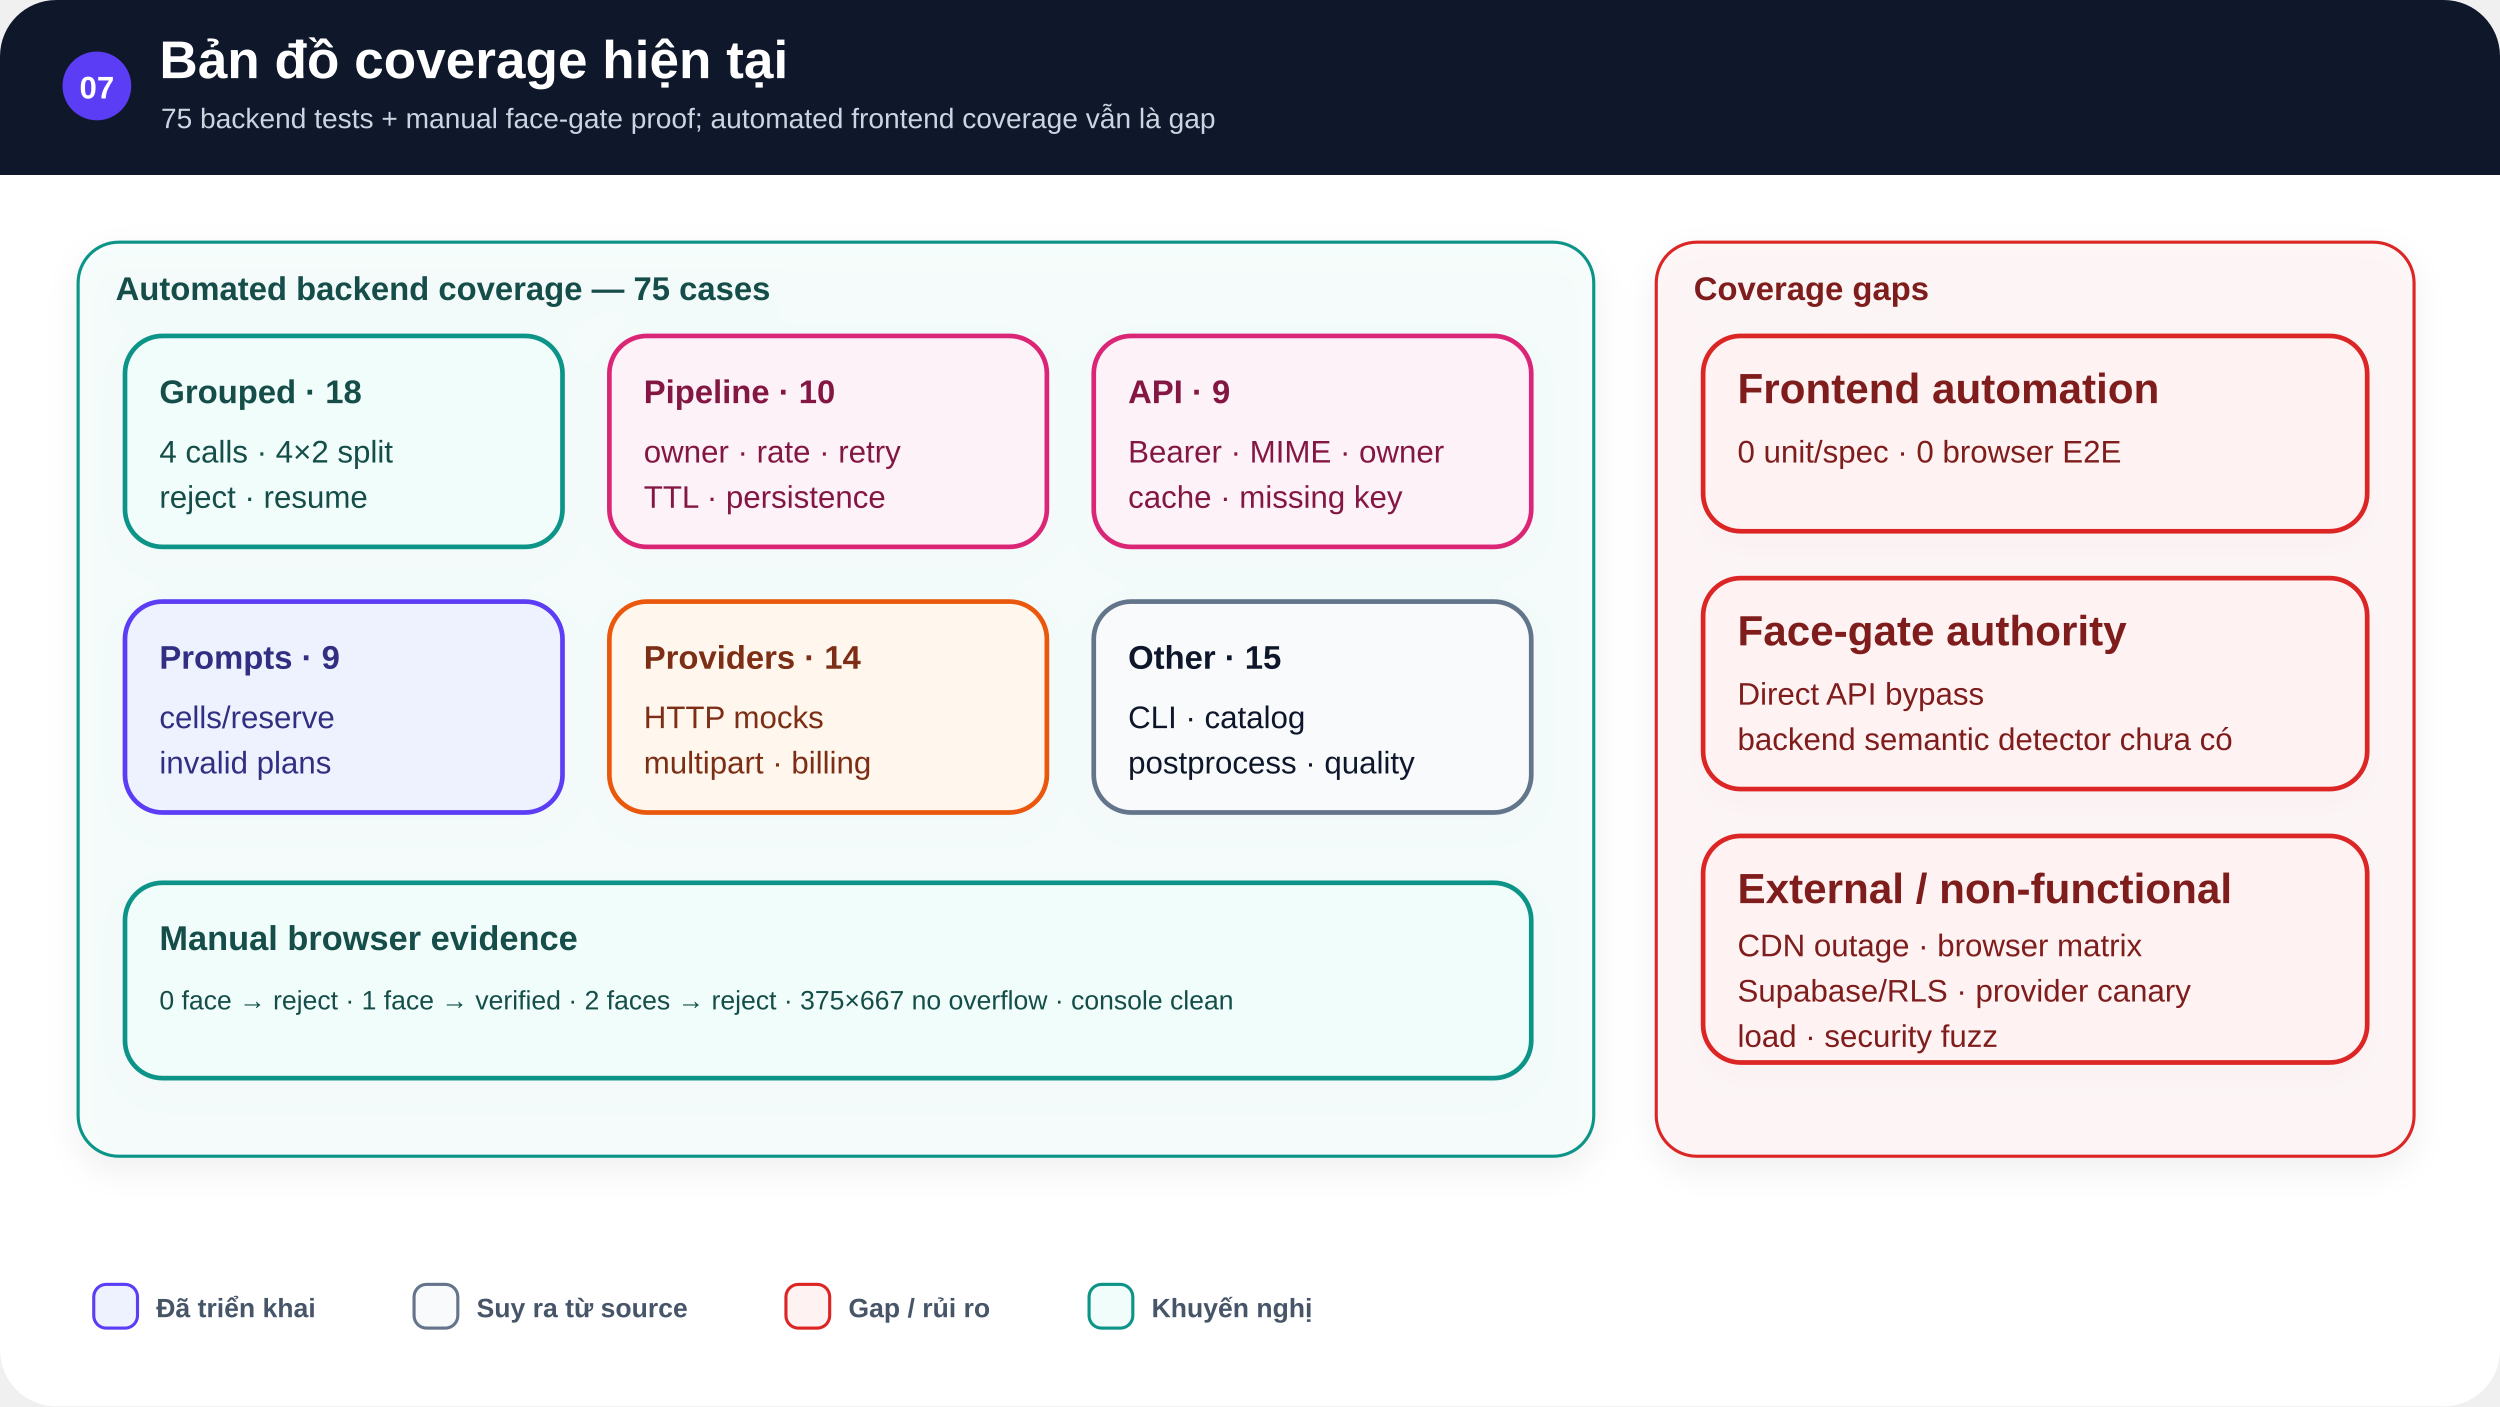
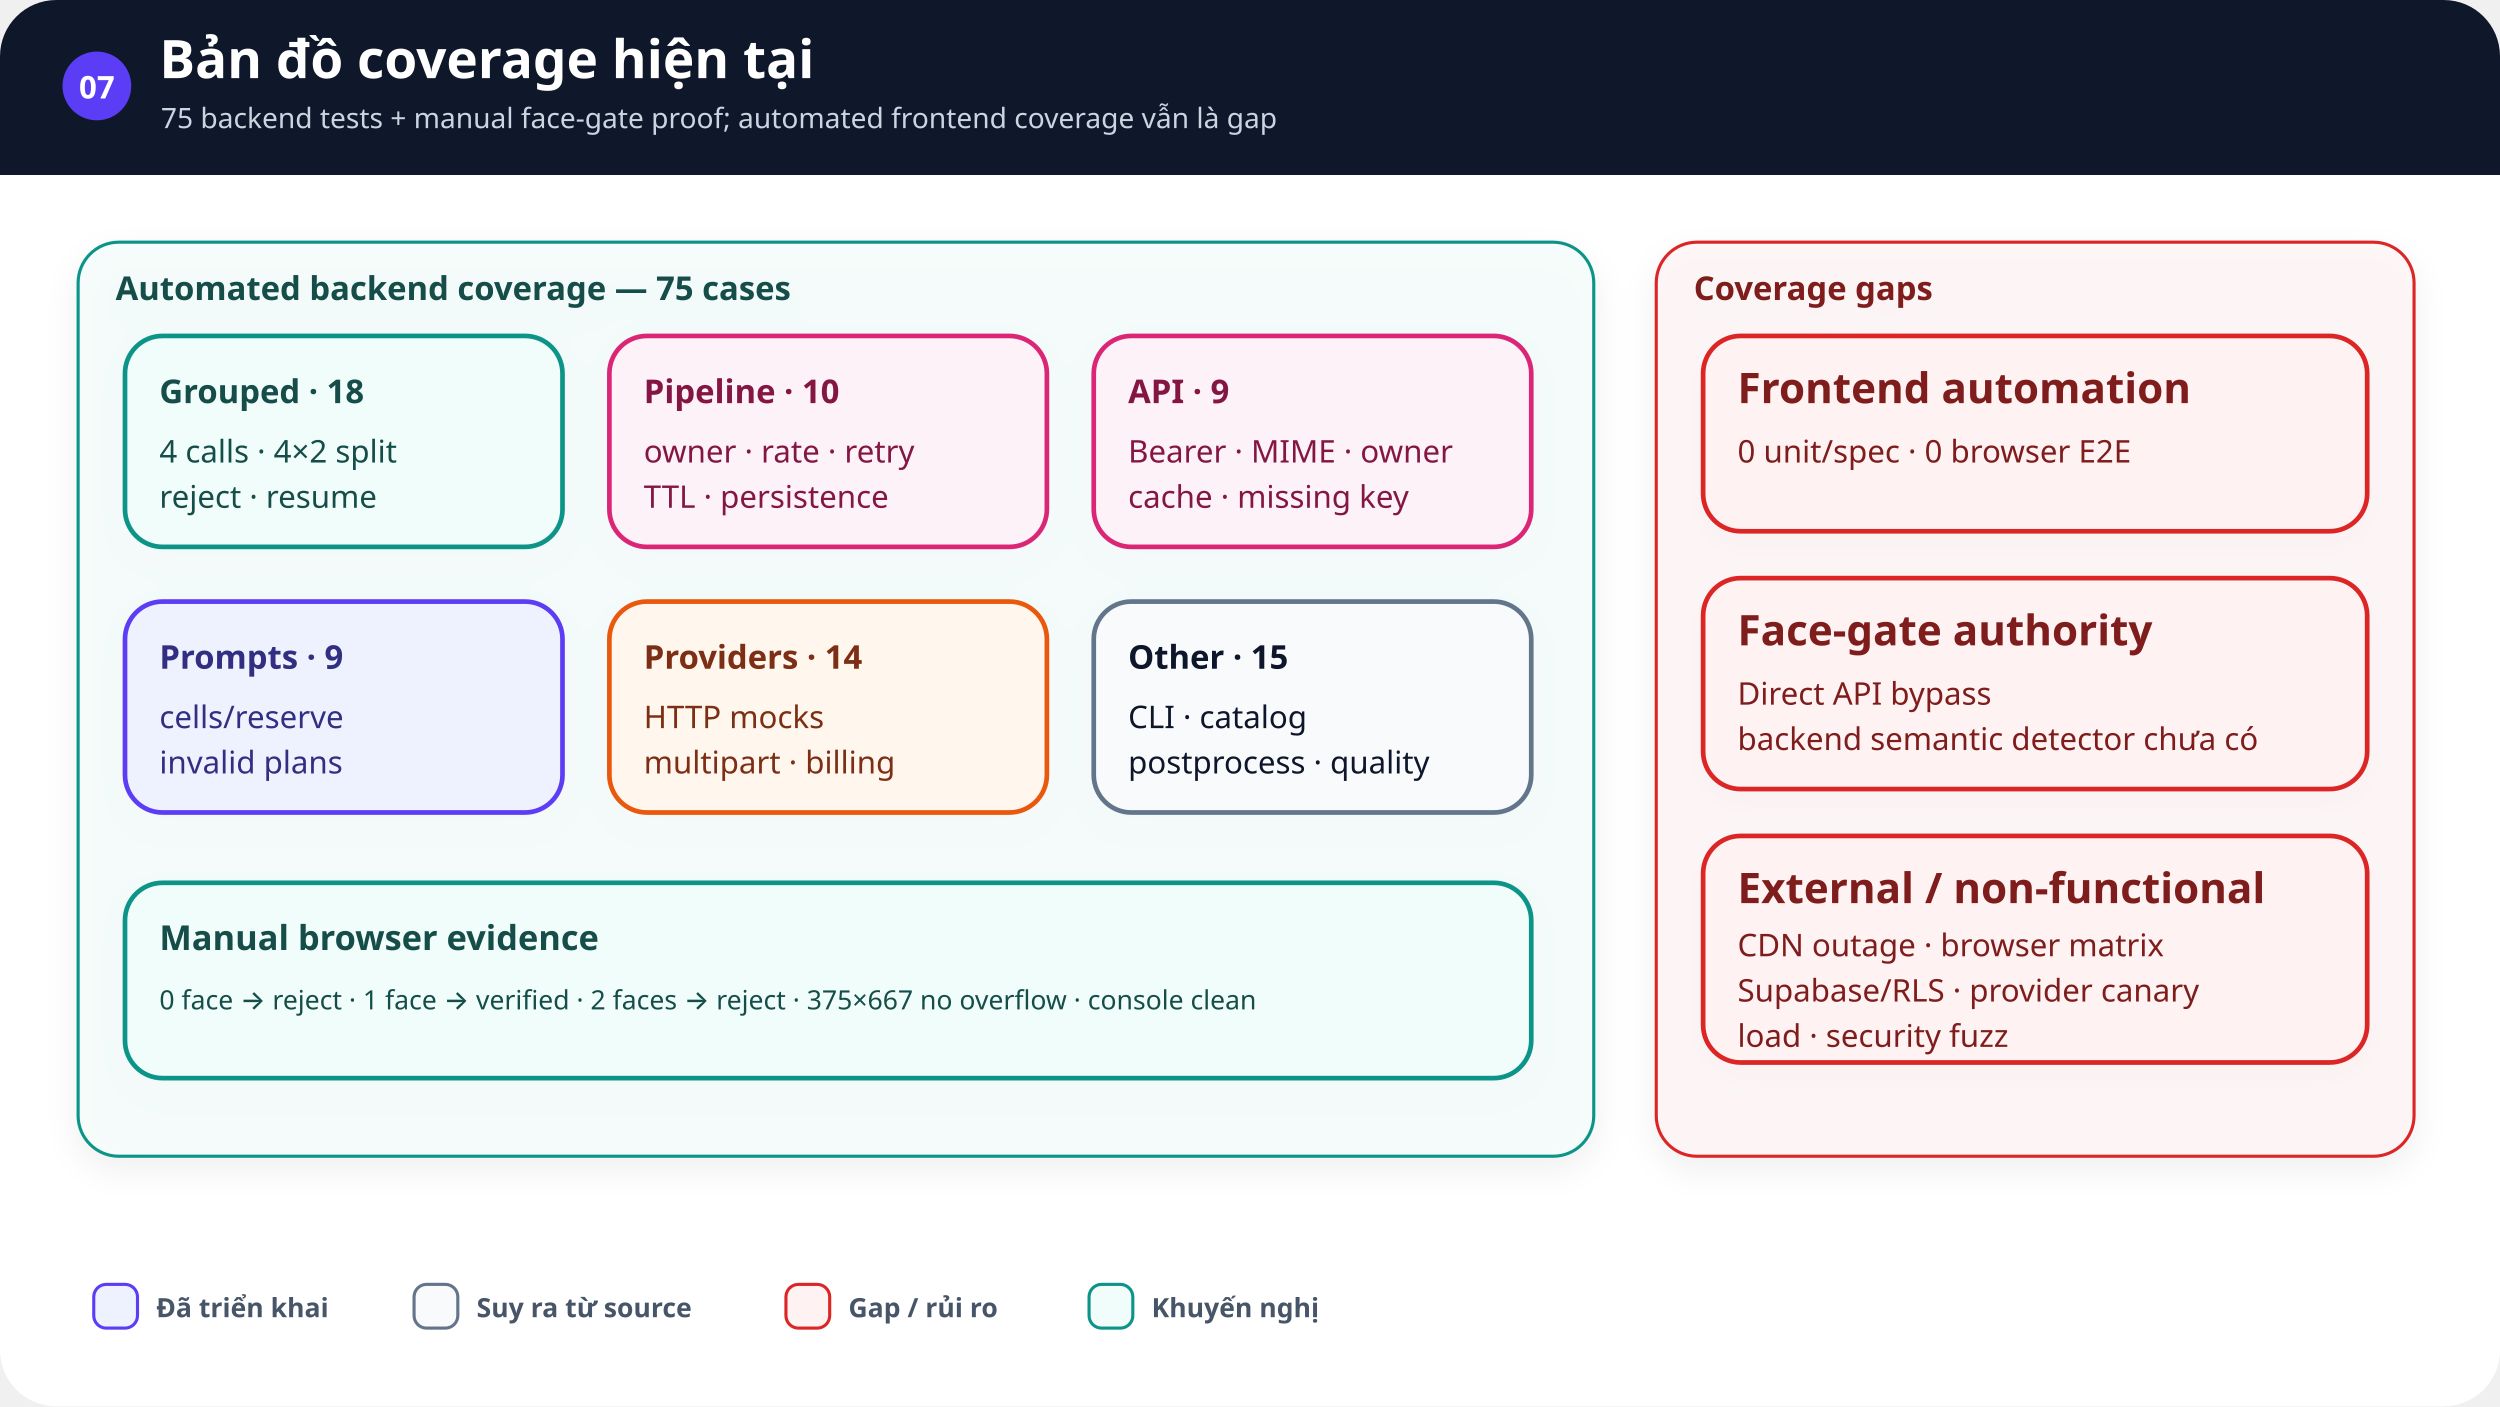
<svg xmlns="http://www.w3.org/2000/svg" width="1600" height="900" viewBox="0 0 1600 900">
  <defs>
    <filter id="shadow-coverage-map" x="-20%" y="-20%" width="140%" height="140%">
      <feDropShadow dx="0" dy="8" stdDeviation="10" flood-color="#0F172A" flood-opacity="0.10" />
    </filter>
    <marker id="arrow-coverage-map-client" viewBox="0 0 10 10" refX="9" refY="5" markerWidth="8" markerHeight="8" orient="auto-start-reverse">
      <path d="M 0 0 L 10 5 L 0 10 z" fill="#0891B2" />
    </marker>
    <marker id="arrow-coverage-map-frontend" viewBox="0 0 10 10" refX="9" refY="5" markerWidth="8" markerHeight="8" orient="auto-start-reverse">
      <path d="M 0 0 L 10 5 L 0 10 z" fill="#5B3DF5" />
    </marker>
    <marker id="arrow-coverage-map-backend" viewBox="0 0 10 10" refX="9" refY="5" markerWidth="8" markerHeight="8" orient="auto-start-reverse">
      <path d="M 0 0 L 10 5 L 0 10 z" fill="#DB2777" />
    </marker>
    <marker id="arrow-coverage-map-data" viewBox="0 0 10 10" refX="9" refY="5" markerWidth="8" markerHeight="8" orient="auto-start-reverse">
      <path d="M 0 0 L 10 5 L 0 10 z" fill="#059669" />
    </marker>
    <marker id="arrow-coverage-map-external" viewBox="0 0 10 10" refX="9" refY="5" markerWidth="8" markerHeight="8" orient="auto-start-reverse">
      <path d="M 0 0 L 10 5 L 0 10 z" fill="#EA580C" />
    </marker>
    <marker id="arrow-coverage-map-quality" viewBox="0 0 10 10" refX="9" refY="5" markerWidth="8" markerHeight="8" orient="auto-start-reverse">
      <path d="M 0 0 L 10 5 L 0 10 z" fill="#0D9488" />
    </marker>
    <marker id="arrow-coverage-map-risk" viewBox="0 0 10 10" refX="9" refY="5" markerWidth="8" markerHeight="8" orient="auto-start-reverse">
      <path d="M 0 0 L 10 5 L 0 10 z" fill="#DC2626" />
    </marker>
    <marker id="arrow-coverage-map-neutral" viewBox="0 0 10 10" refX="9" refY="5" markerWidth="8" markerHeight="8" orient="auto-start-reverse">
      <path d="M 0 0 L 10 5 L 0 10 z" fill="#64748B" />
    </marker>
    <marker id="arrow-coverage-map-ink" viewBox="0 0 10 10" refX="9" refY="5" markerWidth="8" markerHeight="8" orient="auto-start-reverse">
      <path d="M 0 0 L 10 5 L 0 10 z" fill="#0F172A" />
    </marker>
  </defs>
  <rect width="1600" height="900" rx="36" fill="#FFFFFF" />
  <rect x="0" y="0" width="1600" height="112" rx="36" fill="#0F172A" />
  <rect x="0" y="76" width="1600" height="36" fill="#0F172A" />
  <circle cx="62" cy="55" r="22" fill="#5B3DF5" />
-   <text x="62" y="63" text-anchor="middle" fill="#FFFFFF" font-family="Arial, sans-serif" font-size="20" font-weight="800">07</text>
-   <text x="102" y="50" text-anchor="start" fill="#FFFFFF" font-family="Arial, sans-serif" font-size="34" font-weight="800">Bản đồ coverage hiện tại</text>
-   <text x="103" y="82" text-anchor="start" fill="#CBD5E1" font-family="Arial, sans-serif" font-size="18" font-weight="500">75 backend tests + manual face-gate proof; automated frontend coverage vẫn là gap</text>
+   <text x="62" y="63" text-anchor="middle" fill="#FFFFFF" font-family="'Segoe UI', system-ui, -apple-system, 'Noto Sans', sans-serif" font-size="20" font-weight="800">07</text>
+   <text x="102" y="50" text-anchor="start" fill="#FFFFFF" font-family="'Segoe UI', system-ui, -apple-system, 'Noto Sans', sans-serif" font-size="34" font-weight="800">Bản đồ coverage hiện tại</text>
+   <text x="103" y="82" text-anchor="start" fill="#CBD5E1" font-family="'Segoe UI', system-ui, -apple-system, 'Noto Sans', sans-serif" font-size="18" font-weight="500">75 backend tests + manual face-gate proof; automated frontend coverage vẫn là gap</text>
  <g filter="url(#shadow-coverage-map)">
    <g>
      <rect x="50" y="155" width="970" height="585" rx="26" fill="#F0FDFA" fill-opacity="0.55" stroke="#0D9488" stroke-width="2" />
-       <text x="74" y="192" text-anchor="start" fill="#134E4A" font-family="Arial, sans-serif" font-size="21" font-weight="800">Automated backend coverage — 75 cases</text>
+       <text x="74" y="192" text-anchor="start" fill="#134E4A" font-family="'Segoe UI', system-ui, -apple-system, 'Noto Sans', sans-serif" font-size="21" font-weight="800">Automated backend coverage — 75 cases</text>
    </g>
    <g>
      <rect x="80" y="215" width="280" height="135" rx="24" fill="#F0FDFA" stroke="#0D9488" stroke-width="3" />
-       <text x="102" y="258" text-anchor="start" fill="#134E4A" font-family="Arial, sans-serif" font-size="21" font-weight="800">Grouped · 18</text>
-       <text x="102" y="296" text-anchor="start" fill="#134E4A" font-family="Arial, sans-serif" font-size="20" font-weight="500">
+       <text x="102" y="258" text-anchor="start" fill="#134E4A" font-family="'Segoe UI', system-ui, -apple-system, 'Noto Sans', sans-serif" font-size="21" font-weight="800">Grouped · 18</text>
+       <text x="102" y="296" text-anchor="start" fill="#134E4A" font-family="'Segoe UI', system-ui, -apple-system, 'Noto Sans', sans-serif" font-size="20" font-weight="500">
        <tspan x="102" dy="0">4 calls · 4×2 split</tspan>
        <tspan x="102" dy="29">reject · resume</tspan>
      </text>
    </g>
    <g>
      <rect x="390" y="215" width="280" height="135" rx="24" fill="#FDF2F8" stroke="#DB2777" stroke-width="3" />
-       <text x="412" y="258" text-anchor="start" fill="#831843" font-family="Arial, sans-serif" font-size="21" font-weight="800">Pipeline · 10</text>
-       <text x="412" y="296" text-anchor="start" fill="#831843" font-family="Arial, sans-serif" font-size="20" font-weight="500">
+       <text x="412" y="258" text-anchor="start" fill="#831843" font-family="'Segoe UI', system-ui, -apple-system, 'Noto Sans', sans-serif" font-size="21" font-weight="800">Pipeline · 10</text>
+       <text x="412" y="296" text-anchor="start" fill="#831843" font-family="'Segoe UI', system-ui, -apple-system, 'Noto Sans', sans-serif" font-size="20" font-weight="500">
        <tspan x="412" dy="0">owner · rate · retry</tspan>
        <tspan x="412" dy="29">TTL · persistence</tspan>
      </text>
    </g>
    <g>
      <rect x="700" y="215" width="280" height="135" rx="24" fill="#FDF2F8" stroke="#DB2777" stroke-width="3" />
-       <text x="722" y="258" text-anchor="start" fill="#831843" font-family="Arial, sans-serif" font-size="21" font-weight="800">API · 9</text>
-       <text x="722" y="296" text-anchor="start" fill="#831843" font-family="Arial, sans-serif" font-size="20" font-weight="500">
+       <text x="722" y="258" text-anchor="start" fill="#831843" font-family="'Segoe UI', system-ui, -apple-system, 'Noto Sans', sans-serif" font-size="21" font-weight="800">API · 9</text>
+       <text x="722" y="296" text-anchor="start" fill="#831843" font-family="'Segoe UI', system-ui, -apple-system, 'Noto Sans', sans-serif" font-size="20" font-weight="500">
        <tspan x="722" dy="0">Bearer · MIME · owner</tspan>
        <tspan x="722" dy="29">cache · missing key</tspan>
      </text>
    </g>
    <g>
      <rect x="80" y="385" width="280" height="135" rx="24" fill="#EEF2FF" stroke="#5B3DF5" stroke-width="3" />
-       <text x="102" y="428" text-anchor="start" fill="#312E81" font-family="Arial, sans-serif" font-size="21" font-weight="800">Prompts · 9</text>
-       <text x="102" y="466" text-anchor="start" fill="#312E81" font-family="Arial, sans-serif" font-size="20" font-weight="500">
+       <text x="102" y="428" text-anchor="start" fill="#312E81" font-family="'Segoe UI', system-ui, -apple-system, 'Noto Sans', sans-serif" font-size="21" font-weight="800">Prompts · 9</text>
+       <text x="102" y="466" text-anchor="start" fill="#312E81" font-family="'Segoe UI', system-ui, -apple-system, 'Noto Sans', sans-serif" font-size="20" font-weight="500">
        <tspan x="102" dy="0">cells/reserve</tspan>
        <tspan x="102" dy="29">invalid plans</tspan>
      </text>
    </g>
    <g>
      <rect x="390" y="385" width="280" height="135" rx="24" fill="#FFF7ED" stroke="#EA580C" stroke-width="3" />
-       <text x="412" y="428" text-anchor="start" fill="#7C2D12" font-family="Arial, sans-serif" font-size="21" font-weight="800">Providers · 14</text>
-       <text x="412" y="466" text-anchor="start" fill="#7C2D12" font-family="Arial, sans-serif" font-size="20" font-weight="500">
+       <text x="412" y="428" text-anchor="start" fill="#7C2D12" font-family="'Segoe UI', system-ui, -apple-system, 'Noto Sans', sans-serif" font-size="21" font-weight="800">Providers · 14</text>
+       <text x="412" y="466" text-anchor="start" fill="#7C2D12" font-family="'Segoe UI', system-ui, -apple-system, 'Noto Sans', sans-serif" font-size="20" font-weight="500">
        <tspan x="412" dy="0">HTTP mocks</tspan>
        <tspan x="412" dy="29">multipart · billing</tspan>
      </text>
    </g>
    <g>
      <rect x="700" y="385" width="280" height="135" rx="24" fill="#F8FAFC" stroke="#64748B" stroke-width="3" />
-       <text x="722" y="428" text-anchor="start" fill="#0F172A" font-family="Arial, sans-serif" font-size="21" font-weight="800">Other · 15</text>
-       <text x="722" y="466" text-anchor="start" fill="#0F172A" font-family="Arial, sans-serif" font-size="20" font-weight="500">
+       <text x="722" y="428" text-anchor="start" fill="#0F172A" font-family="'Segoe UI', system-ui, -apple-system, 'Noto Sans', sans-serif" font-size="21" font-weight="800">Other · 15</text>
+       <text x="722" y="466" text-anchor="start" fill="#0F172A" font-family="'Segoe UI', system-ui, -apple-system, 'Noto Sans', sans-serif" font-size="20" font-weight="500">
        <tspan x="722" dy="0">CLI · catalog</tspan>
        <tspan x="722" dy="29">postprocess · quality</tspan>
      </text>
    </g>
    <g>
      <rect x="80" y="565" width="900" height="125" rx="24" fill="#F0FDFA" stroke="#0D9488" stroke-width="3" />
-       <text x="102" y="608" text-anchor="start" fill="#134E4A" font-family="Arial, sans-serif" font-size="22" font-weight="800">Manual browser evidence</text>
-       <text x="102" y="646" text-anchor="start" fill="#134E4A" font-family="Arial, sans-serif" font-size="17" font-weight="500">
+       <text x="102" y="608" text-anchor="start" fill="#134E4A" font-family="'Segoe UI', system-ui, -apple-system, 'Noto Sans', sans-serif" font-size="22" font-weight="800">Manual browser evidence</text>
+       <text x="102" y="646" text-anchor="start" fill="#134E4A" font-family="'Segoe UI', system-ui, -apple-system, 'Noto Sans', sans-serif" font-size="17" font-weight="500">
        <tspan x="102" dy="0">0 face → reject · 1 face → verified · 2 faces → reject · 375×667 no overflow · console clean</tspan>
      </text>
    </g>
    <g>
      <rect x="1060" y="155" width="485" height="585" rx="26" fill="#FEF2F2" fill-opacity="0.55" stroke="#DC2626" stroke-width="2" />
-       <text x="1084" y="192" text-anchor="start" fill="#7F1D1D" font-family="Arial, sans-serif" font-size="21" font-weight="800">Coverage gaps</text>
+       <text x="1084" y="192" text-anchor="start" fill="#7F1D1D" font-family="'Segoe UI', system-ui, -apple-system, 'Noto Sans', sans-serif" font-size="21" font-weight="800">Coverage gaps</text>
    </g>
    <g>
      <rect x="1090" y="215" width="425" height="125" rx="24" fill="#FEF2F2" stroke="#DC2626" stroke-width="3" />
-       <text x="1112" y="258" text-anchor="start" fill="#7F1D1D" font-family="Arial, sans-serif" font-size="27" font-weight="800">Frontend automation</text>
-       <text x="1112" y="296" text-anchor="start" fill="#7F1D1D" font-family="Arial, sans-serif" font-size="20" font-weight="500">
+       <text x="1112" y="258" text-anchor="start" fill="#7F1D1D" font-family="'Segoe UI', system-ui, -apple-system, 'Noto Sans', sans-serif" font-size="27" font-weight="800">Frontend automation</text>
+       <text x="1112" y="296" text-anchor="start" fill="#7F1D1D" font-family="'Segoe UI', system-ui, -apple-system, 'Noto Sans', sans-serif" font-size="20" font-weight="500">
        <tspan x="1112" dy="0">0 unit/spec · 0 browser E2E</tspan>
      </text>
    </g>
    <g>
      <rect x="1090" y="370" width="425" height="135" rx="24" fill="#FEF2F2" stroke="#DC2626" stroke-width="3" />
-       <text x="1112" y="413" text-anchor="start" fill="#7F1D1D" font-family="Arial, sans-serif" font-size="27" font-weight="800">Face-gate authority</text>
-       <text x="1112" y="451" text-anchor="start" fill="#7F1D1D" font-family="Arial, sans-serif" font-size="20" font-weight="500">
+       <text x="1112" y="413" text-anchor="start" fill="#7F1D1D" font-family="'Segoe UI', system-ui, -apple-system, 'Noto Sans', sans-serif" font-size="27" font-weight="800">Face-gate authority</text>
+       <text x="1112" y="451" text-anchor="start" fill="#7F1D1D" font-family="'Segoe UI', system-ui, -apple-system, 'Noto Sans', sans-serif" font-size="20" font-weight="500">
        <tspan x="1112" dy="0">Direct API bypass</tspan>
        <tspan x="1112" dy="29">backend semantic detector chưa có</tspan>
      </text>
    </g>
    <g>
      <rect x="1090" y="535" width="425" height="145" rx="24" fill="#FEF2F2" stroke="#DC2626" stroke-width="3" />
-       <text x="1112" y="578" text-anchor="start" fill="#7F1D1D" font-family="Arial, sans-serif" font-size="27" font-weight="800">External / non-functional</text>
-       <text x="1112" y="612" text-anchor="start" fill="#7F1D1D" font-family="Arial, sans-serif" font-size="20" font-weight="500">
+       <text x="1112" y="578" text-anchor="start" fill="#7F1D1D" font-family="'Segoe UI', system-ui, -apple-system, 'Noto Sans', sans-serif" font-size="27" font-weight="800">External / non-functional</text>
+       <text x="1112" y="612" text-anchor="start" fill="#7F1D1D" font-family="'Segoe UI', system-ui, -apple-system, 'Noto Sans', sans-serif" font-size="20" font-weight="500">
        <tspan x="1112" dy="0">CDN outage · browser matrix</tspan>
        <tspan x="1112" dy="29">Supabase/RLS · provider canary</tspan>
        <tspan x="1112" dy="29">load · security fuzz</tspan>
      </text>
    </g>
  </g>
  <g>
    <rect x="60" y="822" width="28" height="28" rx="8" fill="#EEF2FF" stroke="#5B3DF5" stroke-width="2" />
-     <text x="100" y="843" text-anchor="start" fill="#475569" font-family="Arial, sans-serif" font-size="17" font-weight="600">Đã triển khai</text>
+     <text x="100" y="843" text-anchor="start" fill="#475569" font-family="'Segoe UI', system-ui, -apple-system, 'Noto Sans', sans-serif" font-size="17" font-weight="600">Đã triển khai</text>
    <rect x="265" y="822" width="28" height="28" rx="8" fill="#F8FAFC" stroke="#64748B" stroke-width="2" />
-     <text x="305" y="843" text-anchor="start" fill="#475569" font-family="Arial, sans-serif" font-size="17" font-weight="600">Suy ra từ source</text>
+     <text x="305" y="843" text-anchor="start" fill="#475569" font-family="'Segoe UI', system-ui, -apple-system, 'Noto Sans', sans-serif" font-size="17" font-weight="600">Suy ra từ source</text>
    <rect x="503" y="822" width="28" height="28" rx="8" fill="#FEF2F2" stroke="#DC2626" stroke-width="2" />
-     <text x="543" y="843" text-anchor="start" fill="#475569" font-family="Arial, sans-serif" font-size="17" font-weight="600">Gap / rủi ro</text>
+     <text x="543" y="843" text-anchor="start" fill="#475569" font-family="'Segoe UI', system-ui, -apple-system, 'Noto Sans', sans-serif" font-size="17" font-weight="600">Gap / rủi ro</text>
    <rect x="697" y="822" width="28" height="28" rx="8" fill="#F0FDFA" stroke="#0D9488" stroke-width="2" />
-     <text x="737" y="843" text-anchor="start" fill="#475569" font-family="Arial, sans-serif" font-size="17" font-weight="600">Khuyến nghị</text>
+     <text x="737" y="843" text-anchor="start" fill="#475569" font-family="'Segoe UI', system-ui, -apple-system, 'Noto Sans', sans-serif" font-size="17" font-weight="600">Khuyến nghị</text>
  </g>
</svg>
